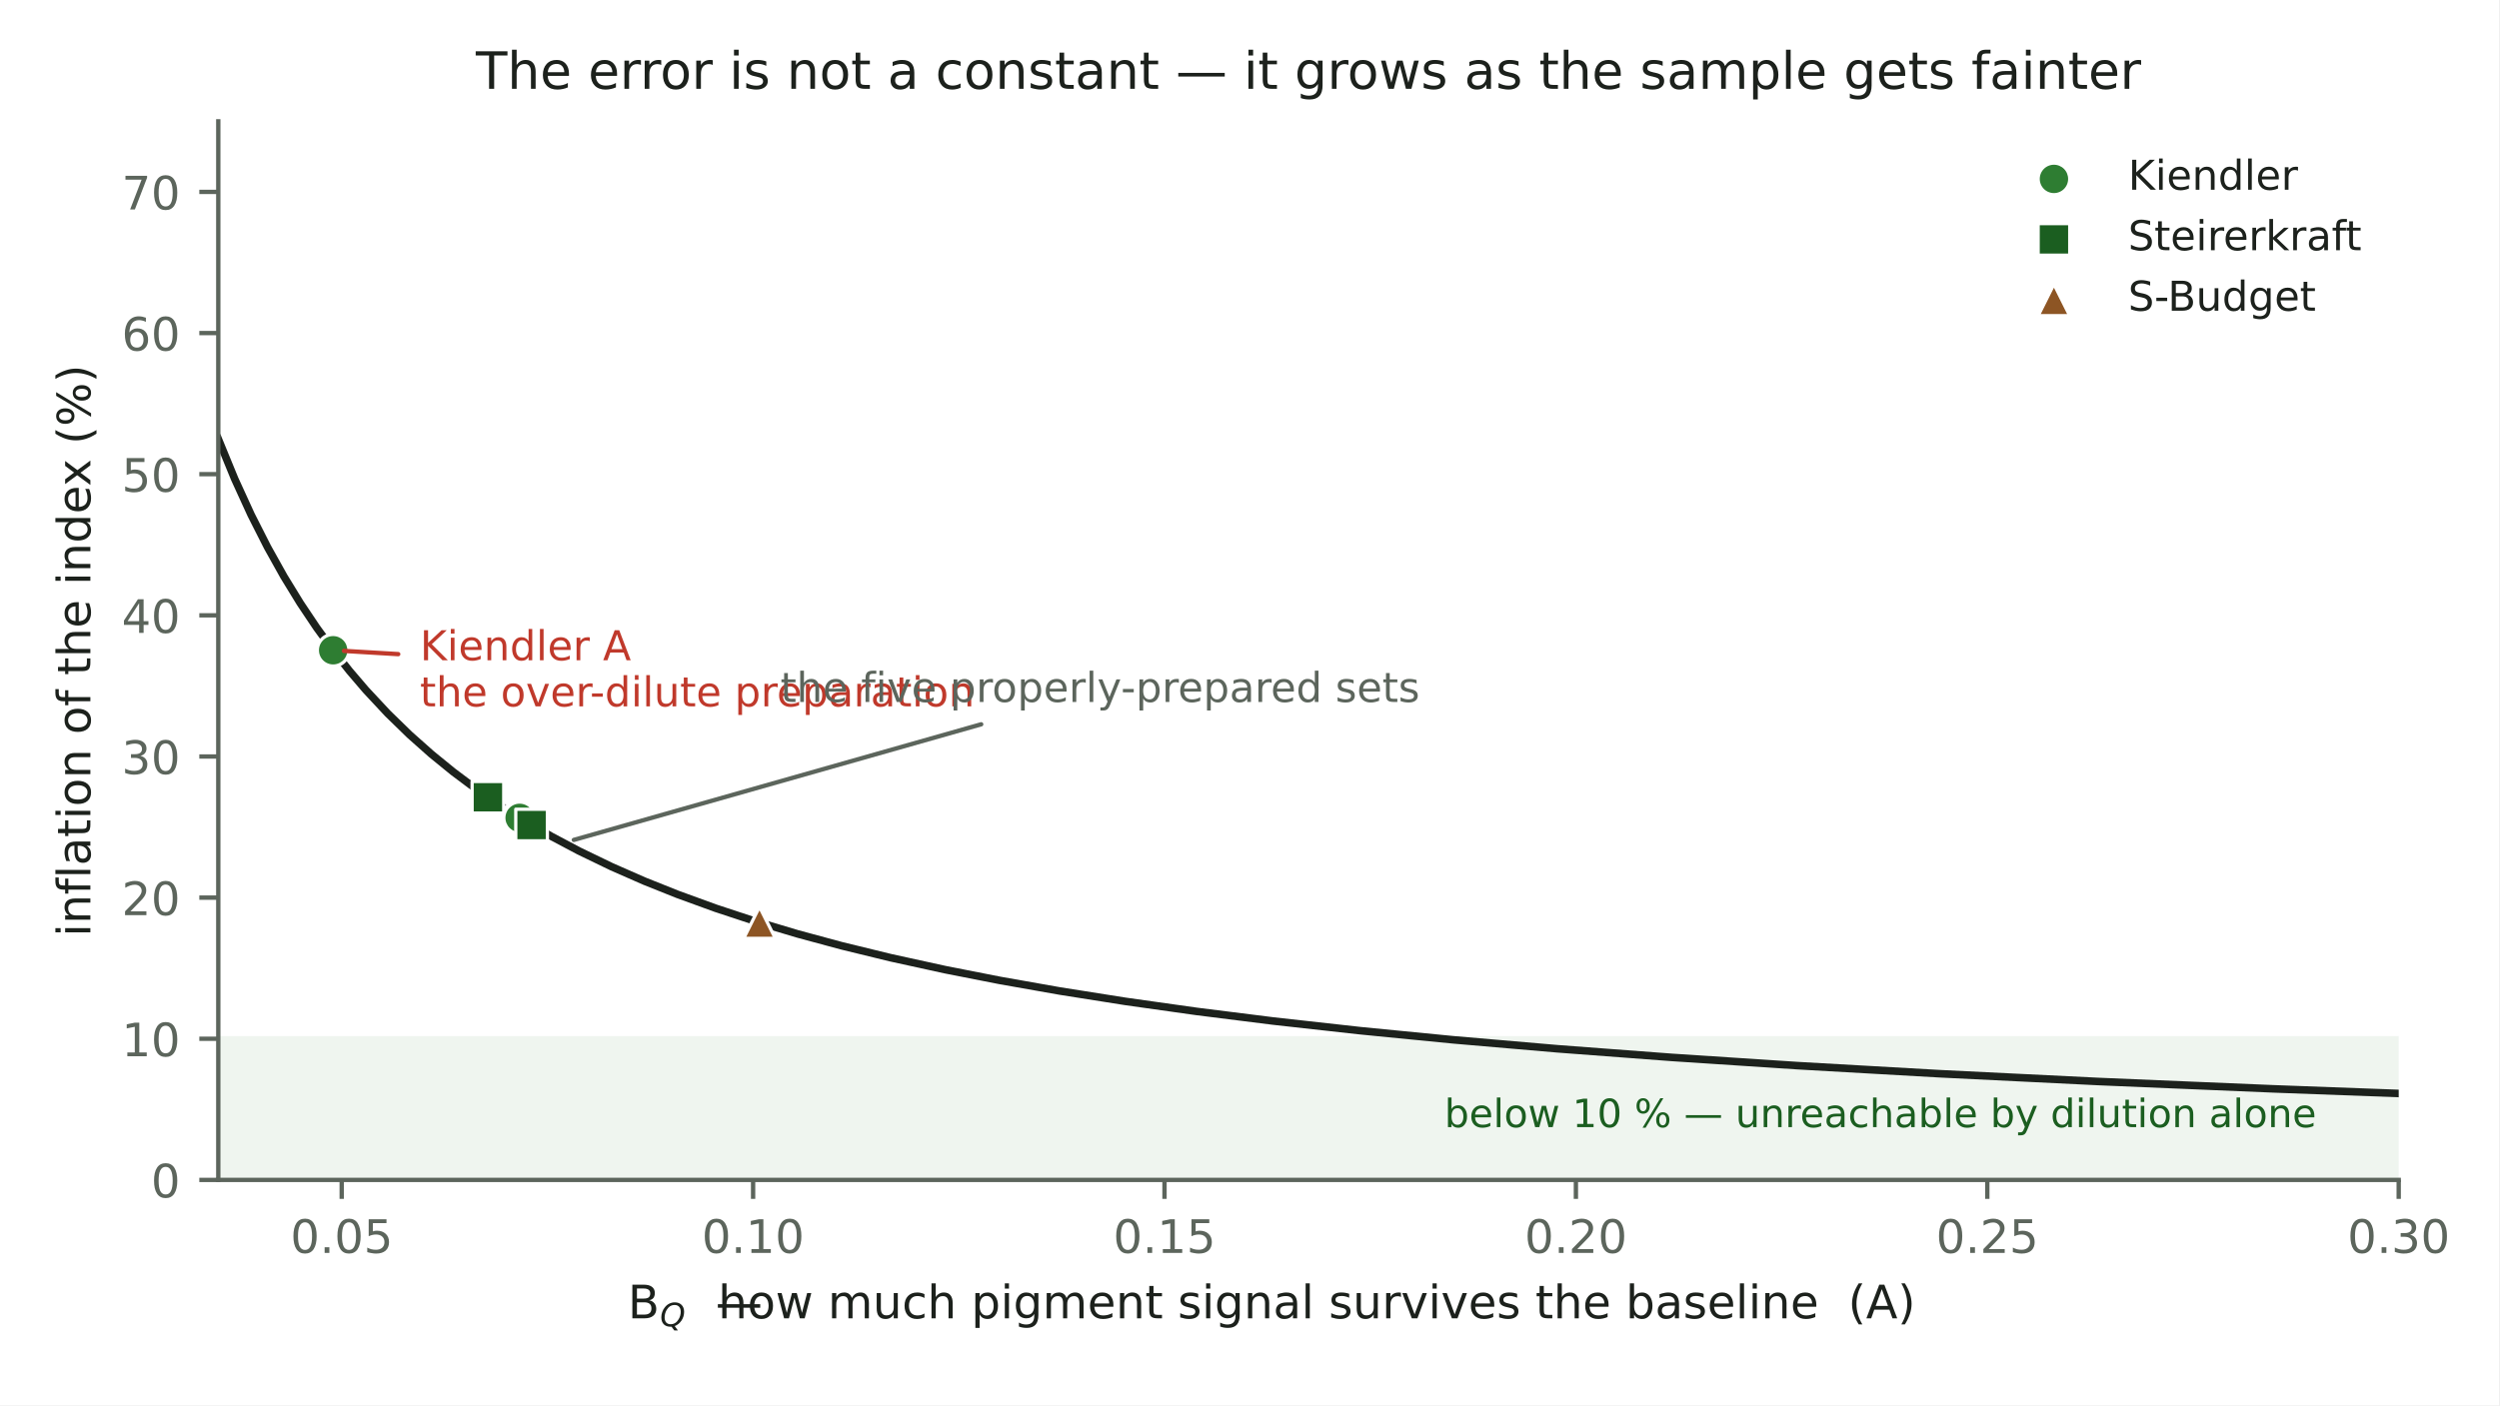
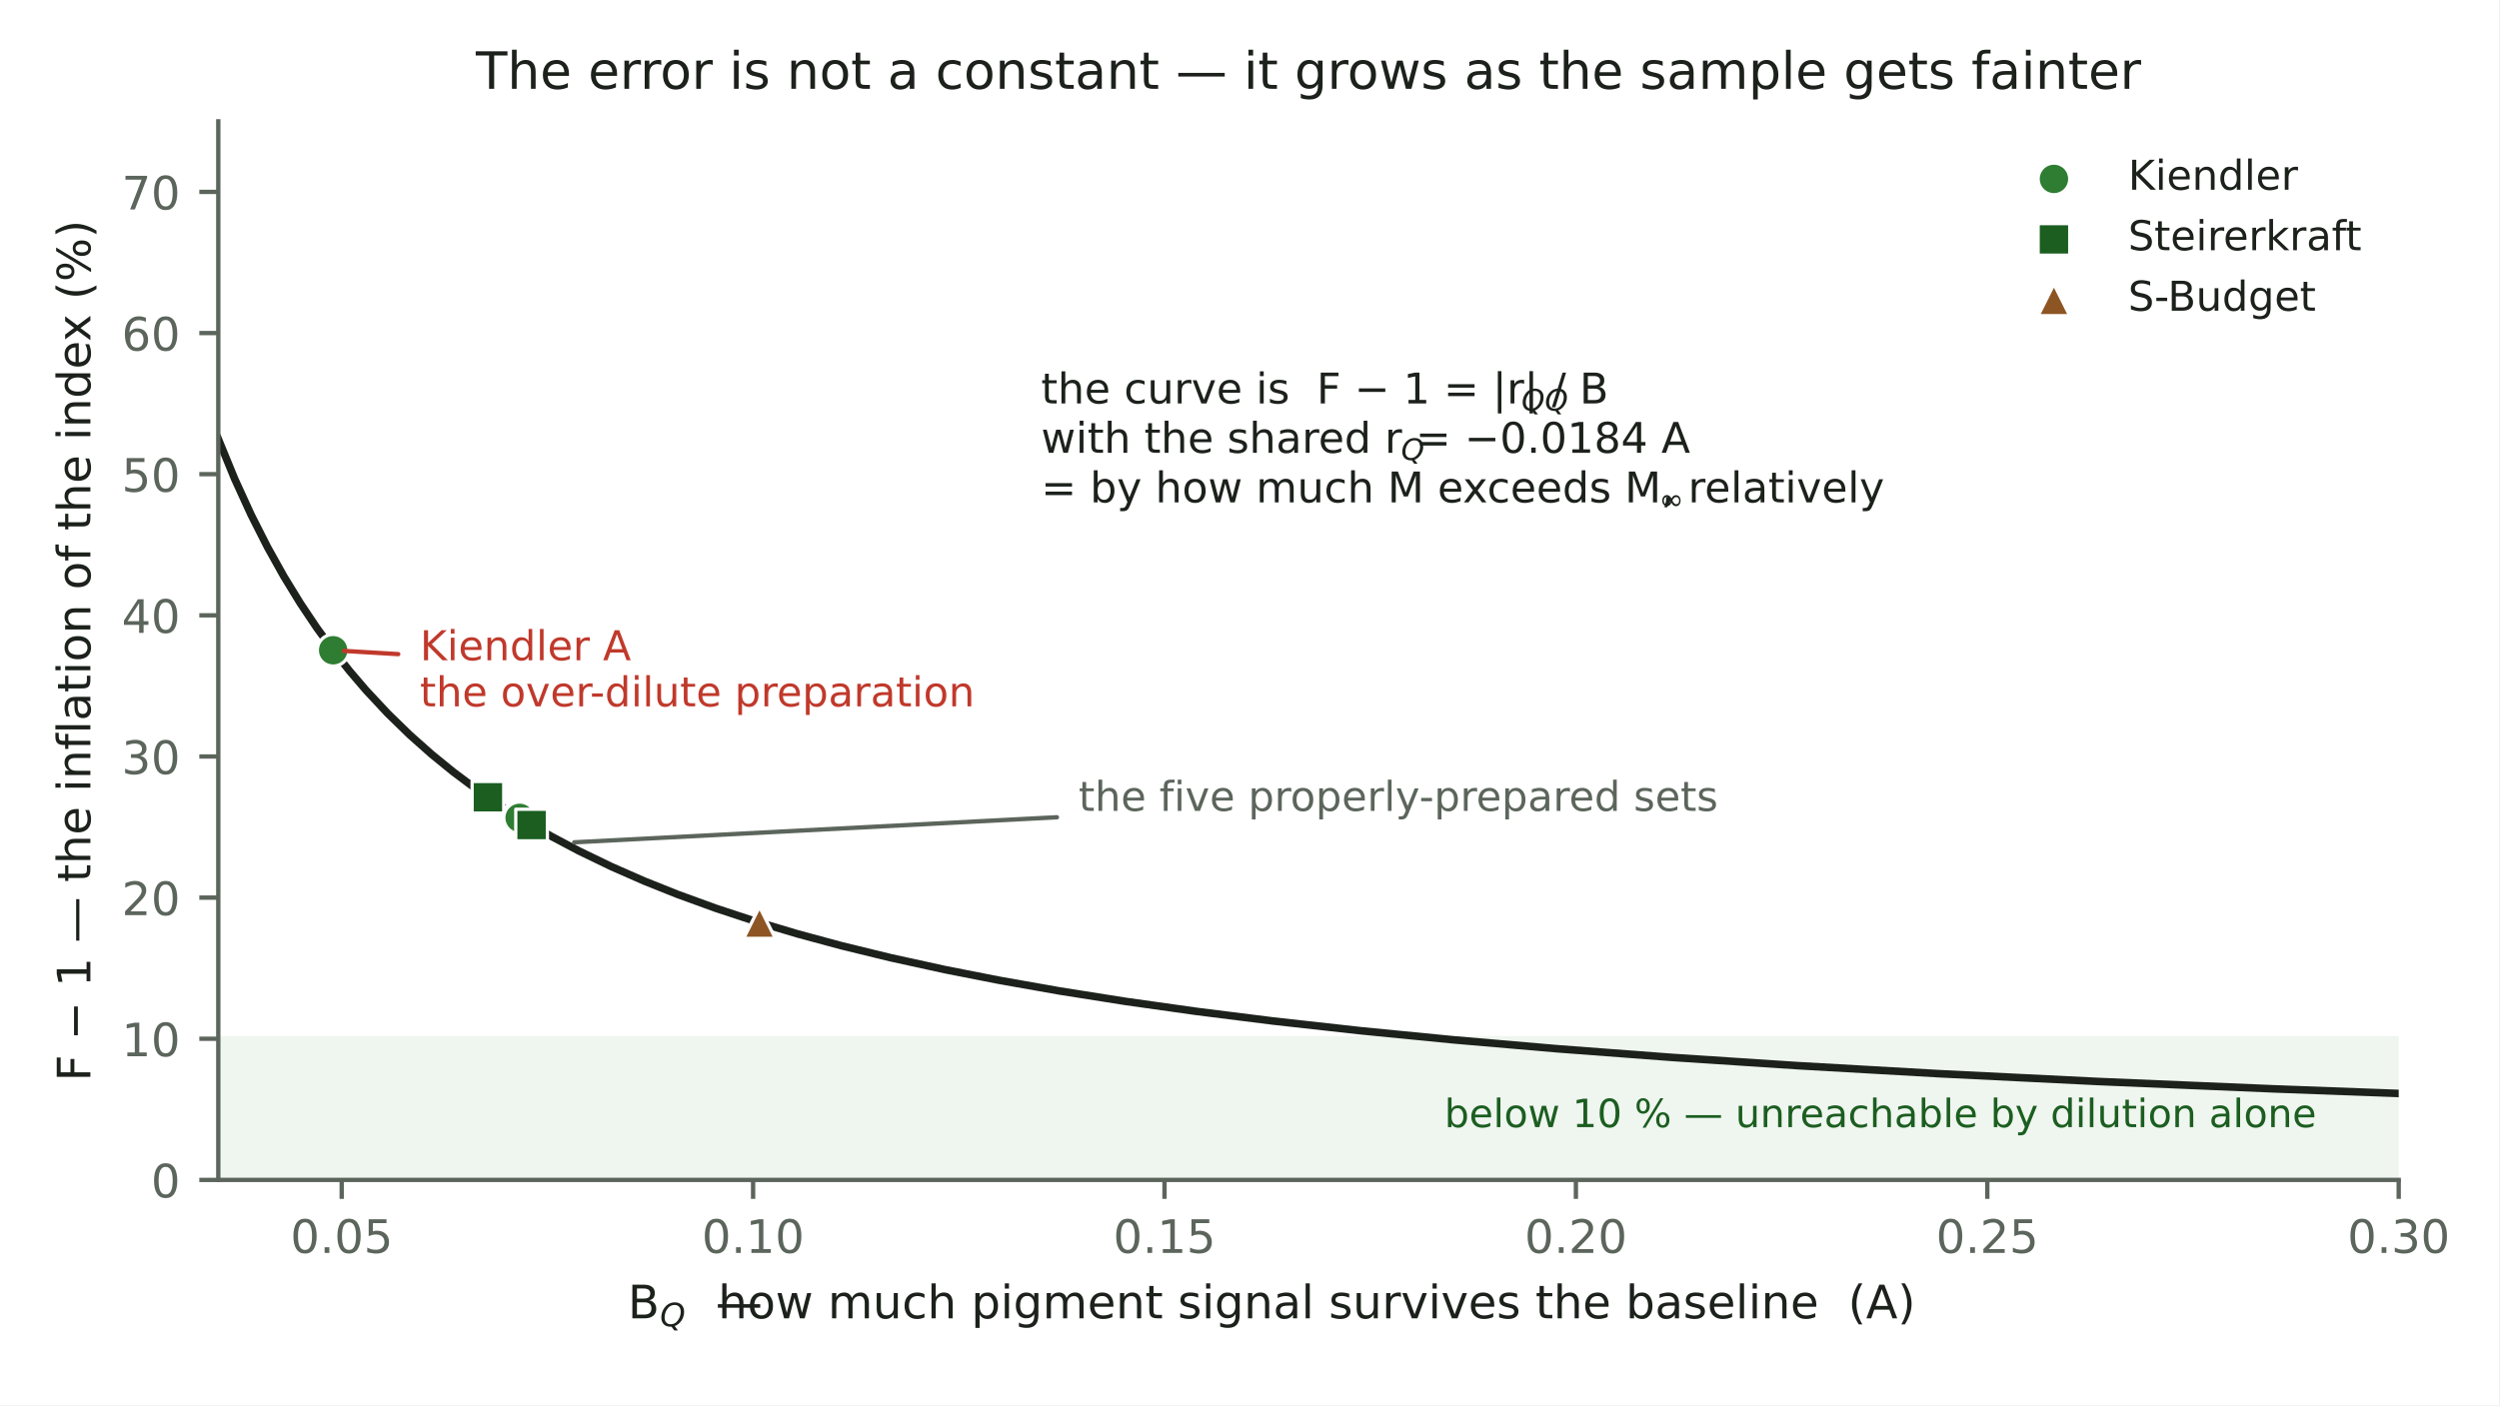
<svg xmlns="http://www.w3.org/2000/svg" xmlns:xlink="http://www.w3.org/1999/xlink" width="460.8pt" height="259.2pt" viewBox="0 0 460.8 259.2" version="1.1">
  <defs>
    <style type="text/css">*{stroke-linejoin: round; stroke-linecap: butt}</style>
  </defs>
  <g id="figure_1">
    <g id="patch_1">
      <path d="M 0 259.2  L 460.8 259.2  L 460.8 0  L 0 0  z " style="fill: #ffffff" />
    </g>
    <g id="axes_1">
      <g id="patch_2">
        <path d="M 40.25 217.636  L 442.305 217.636  L 442.305 22.38  L 40.25 22.38  z " style="fill: #ffffff" />
      </g>
      <g id="patch_3">
-         <path d="M 40.25 217.636  L 40.25 191.602  L 442.305 191.602  L 442.305 217.636  z " clip-path="url(#pfcefb9e7ad)" style="fill: #2e7d32; opacity: 0.08; stroke: #2e7d32; stroke-linejoin: miter" />
+         <path d="M 40.25 217.636  L 40.25 191.602  L 442.305 191.602  L 442.305 217.636  z " clip-path="url(#p11cc2d678d)" style="fill: #2e7d32; opacity: 0.08; stroke: #2e7d32; stroke-linejoin: miter" />
      </g>
      <g id="matplotlib.axis_1">
        <g id="xtick_1">
          <g id="line2d_1">
            <defs>
-               <path id="ma0caec860e" d="M 0 0  L 0 3.5  " style="stroke: #5c655c; stroke-width: 0.8" />
+               <path id="mf5b6834b00" d="M 0 0  L 0 3.5  " style="stroke: #5c655c; stroke-width: 0.8" />
            </defs>
            <g>
-               <use xlink:href="#ma0caec860e" x="63.008" y="217.636" style="fill: #5c655c; stroke: #5c655c; stroke-width: 0.8" />
+               <use xlink:href="#mf5b6834b00" x="63.008" y="217.636" style="fill: #5c655c; stroke: #5c655c; stroke-width: 0.8" />
            </g>
          </g>
          <g id="text_1">
            <text style="fill: #5c655c; font: 8.5px 'DejaVu Sans', 'Bitstream Vera Sans', 'Computer Modern Sans Serif', 'Lucida Grande', 'Verdana', 'Geneva', 'Lucid', 'Arial', 'Helvetica', 'Avant Garde', sans-serif; text-anchor: middle" x="63.008" y="231.095" transform="rotate(-0 63.00783 231.0947)">0.05</text>
          </g>
        </g>
        <g id="xtick_2">
          <g id="line2d_2">
            <g>
-               <use xlink:href="#ma0caec860e" x="138.867" y="217.636" style="fill: #5c655c; stroke: #5c655c; stroke-width: 0.8" />
+               <use xlink:href="#mf5b6834b00" x="138.867" y="217.636" style="fill: #5c655c; stroke: #5c655c; stroke-width: 0.8" />
            </g>
          </g>
          <g id="text_2">
            <text style="fill: #5c655c; font: 8.5px 'DejaVu Sans', 'Bitstream Vera Sans', 'Computer Modern Sans Serif', 'Lucida Grande', 'Verdana', 'Geneva', 'Lucid', 'Arial', 'Helvetica', 'Avant Garde', sans-serif; text-anchor: middle" x="138.867" y="231.095" transform="rotate(-0 138.8673 231.0947)">0.10</text>
          </g>
        </g>
        <g id="xtick_3">
          <g id="line2d_3">
            <g>
-               <use xlink:href="#ma0caec860e" x="214.727" y="217.636" style="fill: #5c655c; stroke: #5c655c; stroke-width: 0.8" />
+               <use xlink:href="#mf5b6834b00" x="214.727" y="217.636" style="fill: #5c655c; stroke: #5c655c; stroke-width: 0.8" />
            </g>
          </g>
          <g id="text_3">
            <text style="fill: #5c655c; font: 8.5px 'DejaVu Sans', 'Bitstream Vera Sans', 'Computer Modern Sans Serif', 'Lucida Grande', 'Verdana', 'Geneva', 'Lucid', 'Arial', 'Helvetica', 'Avant Garde', sans-serif; text-anchor: middle" x="214.727" y="231.095" transform="rotate(-0 214.7267 231.0947)">0.15</text>
          </g>
        </g>
        <g id="xtick_4">
          <g id="line2d_4">
            <g>
-               <use xlink:href="#ma0caec860e" x="290.586" y="217.636" style="fill: #5c655c; stroke: #5c655c; stroke-width: 0.8" />
+               <use xlink:href="#mf5b6834b00" x="290.586" y="217.636" style="fill: #5c655c; stroke: #5c655c; stroke-width: 0.8" />
            </g>
          </g>
          <g id="text_4">
            <text style="fill: #5c655c; font: 8.5px 'DejaVu Sans', 'Bitstream Vera Sans', 'Computer Modern Sans Serif', 'Lucida Grande', 'Verdana', 'Geneva', 'Lucid', 'Arial', 'Helvetica', 'Avant Garde', sans-serif; text-anchor: middle" x="290.586" y="231.095" transform="rotate(-0 290.5861 231.0947)">0.20</text>
          </g>
        </g>
        <g id="xtick_5">
          <g id="line2d_5">
            <g>
-               <use xlink:href="#ma0caec860e" x="366.446" y="217.636" style="fill: #5c655c; stroke: #5c655c; stroke-width: 0.8" />
+               <use xlink:href="#mf5b6834b00" x="366.446" y="217.636" style="fill: #5c655c; stroke: #5c655c; stroke-width: 0.8" />
            </g>
          </g>
          <g id="text_5">
            <text style="fill: #5c655c; font: 8.5px 'DejaVu Sans', 'Bitstream Vera Sans', 'Computer Modern Sans Serif', 'Lucida Grande', 'Verdana', 'Geneva', 'Lucid', 'Arial', 'Helvetica', 'Avant Garde', sans-serif; text-anchor: middle" x="366.446" y="231.095" transform="rotate(-0 366.4456 231.0947)">0.25</text>
          </g>
        </g>
        <g id="xtick_6">
          <g id="line2d_6">
            <g>
-               <use xlink:href="#ma0caec860e" x="442.305" y="217.636" style="fill: #5c655c; stroke: #5c655c; stroke-width: 0.8" />
+               <use xlink:href="#mf5b6834b00" x="442.305" y="217.636" style="fill: #5c655c; stroke: #5c655c; stroke-width: 0.8" />
            </g>
          </g>
          <g id="text_6">
            <text style="fill: #5c655c; font: 8.5px 'DejaVu Sans', 'Bitstream Vera Sans', 'Computer Modern Sans Serif', 'Lucida Grande', 'Verdana', 'Geneva', 'Lucid', 'Arial', 'Helvetica', 'Avant Garde', sans-serif; text-anchor: middle" x="442.305" y="231.095" transform="rotate(-0 442.305 231.0947)">0.30</text>
          </g>
        </g>
        <g id="text_7">
          <g style="fill: #1c211c" transform="translate(115.775 243.3224)">
            <text>
              <tspan style="font: 8.5px 'DejaVu Sans'" x="0 10.847 13.549 24.751 27.453 30.154 35.542 40.742 47.694 50.396 58.676 64.063 68.736 74.124 76.826 82.221 84.583 89.978 98.258 103.488 108.875 112.208 114.91 119.338 121.7 127.095 132.482 137.691 140.053 142.755 147.183 152.57 156.065 161.095 163.457 168.487 173.716 178.145 180.847 184.18 189.567 194.796 197.498 202.894 208.102 212.531 217.76 220.122 222.484 227.871 233.1 235.802 238.504 241.82 247.635" y="-0.156">B    how much pigment signal survives the baseline  (A)</tspan>
              <tspan style="font: oblique 5.95px 'DejaVu Sans'" x="5.917" y="1.32">Q</tspan>
              <tspan style="font: 8.5px 'DejaVu Sans Display'" x="16.251" y="-0.156">—</tspan>
            </text>
          </g>
        </g>
      </g>
      <g id="matplotlib.axis_2">
        <g id="ytick_1">
          <g id="line2d_7">
            <defs>
-               <path id="m0017ff290b" d="M 0 0  L -3.5 0  " style="stroke: #5c655c; stroke-width: 0.8" />
+               <path id="m37590cebf9" d="M 0 0  L -3.5 0  " style="stroke: #5c655c; stroke-width: 0.8" />
            </defs>
            <g>
-               <use xlink:href="#m0017ff290b" x="40.25" y="217.636" style="fill: #5c655c; stroke: #5c655c; stroke-width: 0.8" />
+               <use xlink:href="#m37590cebf9" x="40.25" y="217.636" style="fill: #5c655c; stroke: #5c655c; stroke-width: 0.8" />
            </g>
          </g>
          <g id="text_8">
            <text style="fill: #5c655c; font: 8.5px 'DejaVu Sans', 'Bitstream Vera Sans', 'Computer Modern Sans Serif', 'Lucida Grande', 'Verdana', 'Geneva', 'Lucid', 'Arial', 'Helvetica', 'Avant Garde', sans-serif; text-anchor: end" x="33.25" y="220.865" transform="rotate(-0 33.25 220.8653)">0</text>
          </g>
        </g>
        <g id="ytick_2">
          <g id="line2d_8">
            <g>
-               <use xlink:href="#m0017ff290b" x="40.25" y="191.602" style="fill: #5c655c; stroke: #5c655c; stroke-width: 0.8" />
+               <use xlink:href="#m37590cebf9" x="40.25" y="191.602" style="fill: #5c655c; stroke: #5c655c; stroke-width: 0.8" />
            </g>
          </g>
          <g id="text_9">
            <text style="fill: #5c655c; font: 8.5px 'DejaVu Sans', 'Bitstream Vera Sans', 'Computer Modern Sans Serif', 'Lucida Grande', 'Verdana', 'Geneva', 'Lucid', 'Arial', 'Helvetica', 'Avant Garde', sans-serif; text-anchor: end" x="33.25" y="194.831" transform="rotate(-0 33.25 194.8312)">10</text>
          </g>
        </g>
        <g id="ytick_3">
          <g id="line2d_9">
            <g>
-               <use xlink:href="#m0017ff290b" x="40.25" y="165.568" style="fill: #5c655c; stroke: #5c655c; stroke-width: 0.8" />
+               <use xlink:href="#m37590cebf9" x="40.25" y="165.568" style="fill: #5c655c; stroke: #5c655c; stroke-width: 0.8" />
            </g>
          </g>
          <g id="text_10">
            <text style="fill: #5c655c; font: 8.5px 'DejaVu Sans', 'Bitstream Vera Sans', 'Computer Modern Sans Serif', 'Lucida Grande', 'Verdana', 'Geneva', 'Lucid', 'Arial', 'Helvetica', 'Avant Garde', sans-serif; text-anchor: end" x="33.25" y="168.797" transform="rotate(-0 33.25 168.7971)">20</text>
          </g>
        </g>
        <g id="ytick_4">
          <g id="line2d_10">
            <g>
-               <use xlink:href="#m0017ff290b" x="40.25" y="139.534" style="fill: #5c655c; stroke: #5c655c; stroke-width: 0.8" />
+               <use xlink:href="#m37590cebf9" x="40.25" y="139.534" style="fill: #5c655c; stroke: #5c655c; stroke-width: 0.8" />
            </g>
          </g>
          <g id="text_11">
            <text style="fill: #5c655c; font: 8.5px 'DejaVu Sans', 'Bitstream Vera Sans', 'Computer Modern Sans Serif', 'Lucida Grande', 'Verdana', 'Geneva', 'Lucid', 'Arial', 'Helvetica', 'Avant Garde', sans-serif; text-anchor: end" x="33.25" y="142.763" transform="rotate(-0 33.25 142.7629)">30</text>
          </g>
        </g>
        <g id="ytick_5">
          <g id="line2d_11">
            <g>
-               <use xlink:href="#m0017ff290b" x="40.25" y="113.499" style="fill: #5c655c; stroke: #5c655c; stroke-width: 0.8" />
+               <use xlink:href="#m37590cebf9" x="40.25" y="113.499" style="fill: #5c655c; stroke: #5c655c; stroke-width: 0.8" />
            </g>
          </g>
          <g id="text_12">
            <text style="fill: #5c655c; font: 8.5px 'DejaVu Sans', 'Bitstream Vera Sans', 'Computer Modern Sans Serif', 'Lucida Grande', 'Verdana', 'Geneva', 'Lucid', 'Arial', 'Helvetica', 'Avant Garde', sans-serif; text-anchor: end" x="33.25" y="116.729" transform="rotate(-0 33.25 116.7288)">40</text>
          </g>
        </g>
        <g id="ytick_6">
          <g id="line2d_12">
            <g>
-               <use xlink:href="#m0017ff290b" x="40.25" y="87.465" style="fill: #5c655c; stroke: #5c655c; stroke-width: 0.8" />
+               <use xlink:href="#m37590cebf9" x="40.25" y="87.465" style="fill: #5c655c; stroke: #5c655c; stroke-width: 0.8" />
            </g>
          </g>
          <g id="text_13">
            <text style="fill: #5c655c; font: 8.5px 'DejaVu Sans', 'Bitstream Vera Sans', 'Computer Modern Sans Serif', 'Lucida Grande', 'Verdana', 'Geneva', 'Lucid', 'Arial', 'Helvetica', 'Avant Garde', sans-serif; text-anchor: end" x="33.25" y="90.695" transform="rotate(-0 33.25 90.69467)">50</text>
          </g>
        </g>
        <g id="ytick_7">
          <g id="line2d_13">
            <g>
-               <use xlink:href="#m0017ff290b" x="40.25" y="61.431" style="fill: #5c655c; stroke: #5c655c; stroke-width: 0.8" />
+               <use xlink:href="#m37590cebf9" x="40.25" y="61.431" style="fill: #5c655c; stroke: #5c655c; stroke-width: 0.8" />
            </g>
          </g>
          <g id="text_14">
            <text style="fill: #5c655c; font: 8.5px 'DejaVu Sans', 'Bitstream Vera Sans', 'Computer Modern Sans Serif', 'Lucida Grande', 'Verdana', 'Geneva', 'Lucid', 'Arial', 'Helvetica', 'Avant Garde', sans-serif; text-anchor: end" x="33.25" y="64.661" transform="rotate(-0 33.25 64.66054)">60</text>
          </g>
        </g>
        <g id="ytick_8">
          <g id="line2d_14">
            <g>
-               <use xlink:href="#m0017ff290b" x="40.25" y="35.397" style="fill: #5c655c; stroke: #5c655c; stroke-width: 0.8" />
+               <use xlink:href="#m37590cebf9" x="40.25" y="35.397" style="fill: #5c655c; stroke: #5c655c; stroke-width: 0.8" />
            </g>
          </g>
          <g id="text_15">
            <text style="fill: #5c655c; font: 8.5px 'DejaVu Sans', 'Bitstream Vera Sans', 'Computer Modern Sans Serif', 'Lucida Grande', 'Verdana', 'Geneva', 'Lucid', 'Arial', 'Helvetica', 'Avant Garde', sans-serif; text-anchor: end" x="33.25" y="38.626" transform="rotate(-0 33.25 38.6264)">70</text>
          </g>
        </g>
        <g id="text_16">
-           <text style="fill: #1c211c; font: 8.5px 'DejaVu Sans', 'Bitstream Vera Sans', 'Computer Modern Sans Serif', 'Lucida Grande', 'Verdana', 'Geneva', 'Lucid', 'Arial', 'Helvetica', 'Avant Garde', sans-serif; text-anchor: middle" x="16.666" y="120.008" transform="rotate(-90 16.66602 120.008)">inflation of the index  (%)</text>
+           <text style="fill: #1c211c; font: 8.5px 'DejaVu Sans', 'Bitstream Vera Sans', 'Computer Modern Sans Serif', 'Lucida Grande', 'Verdana', 'Geneva', 'Lucid', 'Arial', 'Helvetica', 'Avant Garde', sans-serif; text-anchor: middle" x="16.666" y="120.008" transform="rotate(-90 16.66602 120.008)">F − 1  —  the inflation of the index  (%)</text>
        </g>
      </g>
      <g id="line2d_15">
-         <path d="M 40.25 80.971  L 43.273 88.332  L 46.296 94.94  L 49.319 100.906  L 52.342 106.319  L 55.365 111.252  L 58.388 115.766  L 61.411 119.913  L 64.434 123.735  L 67.457 127.27  L 71.487 131.589  L 75.518 135.513  L 79.549 139.096  L 83.579 142.378  L 87.61 145.398  L 91.64 148.184  L 96.679 151.379  L 101.717 154.293  L 106.755 156.961  L 112.801 159.88  L 118.847 162.532  L 124.893 164.95  L 131.947 167.517  L 139 169.845  L 147.062 172.254  L 155.123 174.432  L 164.192 176.645  L 174.268 178.853  L 184.345 180.834  L 195.429 182.793  L 207.521 184.705  L 220.621 186.552  L 234.728 188.324  L 250.85 190.116  L 267.98 191.794  L 287.126 193.444  L 308.287 195.038  L 331.463 196.559  L 357.662 198.049  L 386.884 199.481  L 419.129 200.836  L 442.305 201.692  L 442.305 201.692  " clip-path="url(#pfcefb9e7ad)" style="fill: none; stroke: #1c211c; stroke-width: 1.4; stroke-linecap: square" />
+         <path d="M 40.25 80.971  L 43.273 88.332  L 46.296 94.94  L 49.319 100.906  L 52.342 106.319  L 55.365 111.252  L 58.388 115.766  L 61.411 119.913  L 64.434 123.735  L 67.457 127.27  L 71.487 131.589  L 75.518 135.513  L 79.549 139.096  L 83.579 142.378  L 87.61 145.398  L 91.64 148.184  L 96.679 151.379  L 101.717 154.293  L 106.755 156.961  L 112.801 159.88  L 118.847 162.532  L 124.893 164.95  L 131.947 167.517  L 139 169.845  L 147.062 172.254  L 155.123 174.432  L 164.192 176.645  L 174.268 178.853  L 184.345 180.834  L 195.429 182.793  L 207.521 184.705  L 220.621 186.552  L 234.728 188.324  L 250.85 190.116  L 267.98 191.794  L 287.126 193.444  L 308.287 195.038  L 331.463 196.559  L 357.662 198.049  L 386.884 199.481  L 419.129 200.836  L 442.305 201.692  L 442.305 201.692  " clip-path="url(#p11cc2d678d)" style="fill: none; stroke: #1c211c; stroke-width: 1.4; stroke-linecap: square" />
      </g>
      <g id="patch_4">
        <path d="M 40.25 217.636  L 40.25 22.38  " style="fill: none; stroke: #5c655c; stroke-width: 0.8; stroke-linejoin: miter; stroke-linecap: square" />
      </g>
      <g id="patch_5">
        <path d="M 40.25 217.636  L 442.305 217.636  " style="fill: none; stroke: #5c655c; stroke-width: 0.8; stroke-linejoin: miter; stroke-linecap: square" />
      </g>
      <g id="PathCollection_1">
        <defs>
-           <path id="m1ea63e38cb" d="M 0 2.915  C 0.773 2.915 1.515 2.608 2.062 2.062  C 2.608 1.515 2.915 0.773 2.915 0  C 2.915 -0.773 2.608 -1.515 2.062 -2.062  C 1.515 -2.608 0.773 -2.915 0 -2.915  C -0.773 -2.915 -1.515 -2.608 -2.062 -2.062  C -2.608 -1.515 -2.915 -0.773 -2.915 0  C -2.915 0.773 -2.608 1.515 -2.062 2.062  C -1.515 2.608 -0.773 2.915 0 2.915  z " style="stroke: #ffffff; stroke-width: 0.6" />
+           <path id="mfef6bc5682" d="M 0 2.915  C 0.773 2.915 1.515 2.608 2.062 2.062  C 2.608 1.515 2.915 0.773 2.915 0  C 2.915 -0.773 2.608 -1.515 2.062 -2.062  C 1.515 -2.608 0.773 -2.915 0 -2.915  C -0.773 -2.915 -1.515 -2.608 -2.062 -2.062  C -2.608 -1.515 -2.915 -0.773 -2.915 0  C -2.915 0.773 -2.608 1.515 -2.062 2.062  C -1.515 2.608 -0.773 2.915 0 2.915  z " style="stroke: #ffffff; stroke-width: 0.6" />
        </defs>
-         <g clip-path="url(#pfcefb9e7ad)">
-           <use xlink:href="#m1ea63e38cb" x="61.431" y="119.94" style="fill: #2e7d32; stroke: #ffffff; stroke-width: 0.6" />
+         <g clip-path="url(#p11cc2d678d)">
+           <use xlink:href="#mfef6bc5682" x="61.431" y="119.94" style="fill: #2e7d32; stroke: #ffffff; stroke-width: 0.6" />
        </g>
      </g>
      <g id="PathCollection_2">
-         <g clip-path="url(#pfcefb9e7ad)">
-           <use xlink:href="#m1ea63e38cb" x="95.585" y="150.711" style="fill: #2e7d32; stroke: #ffffff; stroke-width: 0.6" />
+         <g clip-path="url(#p11cc2d678d)">
+           <use xlink:href="#mfef6bc5682" x="95.585" y="150.711" style="fill: #2e7d32; stroke: #ffffff; stroke-width: 0.6" />
        </g>
      </g>
      <g id="PathCollection_3">
-         <g clip-path="url(#pfcefb9e7ad)">
-           <use xlink:href="#m1ea63e38cb" x="95.817" y="150.854" style="fill: #2e7d32; stroke: #ffffff; stroke-width: 0.6" />
+         <g clip-path="url(#p11cc2d678d)">
+           <use xlink:href="#mfef6bc5682" x="95.817" y="150.854" style="fill: #2e7d32; stroke: #ffffff; stroke-width: 0.6" />
        </g>
      </g>
      <g id="PathCollection_4">
        <defs>
-           <path id="m5b381b2ef6" d="M -2.915 2.915  L 2.915 2.915  L 2.915 -2.915  L -2.915 -2.915  z " style="stroke: #ffffff; stroke-width: 0.6" />
+           <path id="madcdf3077f" d="M -2.915 2.915  L 2.915 2.915  L 2.915 -2.915  L -2.915 -2.915  z " style="stroke: #ffffff; stroke-width: 0.6" />
        </defs>
-         <g clip-path="url(#pfcefb9e7ad)">
-           <use xlink:href="#m5b381b2ef6" x="89.969" y="147.055" style="fill: #1b5e20; stroke: #ffffff; stroke-width: 0.6" />
+         <g clip-path="url(#p11cc2d678d)">
+           <use xlink:href="#madcdf3077f" x="89.969" y="147.055" style="fill: #1b5e20; stroke: #ffffff; stroke-width: 0.6" />
        </g>
      </g>
      <g id="PathCollection_5">
-         <g clip-path="url(#pfcefb9e7ad)">
-           <use xlink:href="#m5b381b2ef6" x="98.019" y="152.18" style="fill: #1b5e20; stroke: #ffffff; stroke-width: 0.6" />
+         <g clip-path="url(#p11cc2d678d)">
+           <use xlink:href="#madcdf3077f" x="98.019" y="152.18" style="fill: #1b5e20; stroke: #ffffff; stroke-width: 0.6" />
        </g>
      </g>
      <g id="PathCollection_6">
        <defs>
-           <path id="mc3277d1025" d="M 0 -2.915  L -2.915 2.915  L 2.915 2.915  z " style="stroke: #ffffff; stroke-width: 0.6" />
+           <path id="md11f65758a" d="M 0 -2.915  L -2.915 2.915  L 2.915 2.915  z " style="stroke: #ffffff; stroke-width: 0.6" />
        </defs>
-         <g clip-path="url(#pfcefb9e7ad)">
-           <use xlink:href="#mc3277d1025" x="140.046" y="170.172" style="fill: #8d5524; stroke: #ffffff; stroke-width: 0.6" />
+         <g clip-path="url(#p11cc2d678d)">
+           <use xlink:href="#md11f65758a" x="140.046" y="170.172" style="fill: #8d5524; stroke: #ffffff; stroke-width: 0.6" />
        </g>
      </g>
      <g id="patch_6">
        <path d="M 73.429 120.654  Q 68.427 120.356 63.426 120.058  " style="fill: none; stroke: #c0392b; stroke-width: 0.8; stroke-linecap: round" />
      </g>
      <g id="text_17">
        <text style="fill: #c0392b; font: 7.6px 'DejaVu Sans', 'Bitstream Vera Sans', 'Computer Modern Sans Serif', 'Lucida Grande', 'Verdana', 'Geneva', 'Lucid', 'Arial', 'Helvetica', 'Avant Garde', sans-serif" transform="translate(77.43113 121.7816)">Kiendler A</text>
        <text style="fill: #c0392b; font: 7.6px 'DejaVu Sans', 'Bitstream Vera Sans', 'Computer Modern Sans Serif', 'Lucida Grande', 'Verdana', 'Geneva', 'Lucid', 'Arial', 'Helvetica', 'Avant Garde', sans-serif" transform="translate(77.43113 130.2919)">the over-dilute preparation</text>
      </g>
      <g id="patch_7">
-         <path d="M 180.925 133.597  Q 143.368 144.261 105.81 154.924  " style="fill: none; stroke: #5c655c; stroke-width: 0.8; stroke-linecap: round" />
+         <path d="M 194.888 150.742  Q 150.386 153.054 105.884 155.367  " style="fill: none; stroke: #5c655c; stroke-width: 0.8; stroke-linecap: round" />
      </g>
      <g id="text_18">
-         <text style="fill: #5c655c; font: 7.6px 'DejaVu Sans', 'Bitstream Vera Sans', 'Computer Modern Sans Serif', 'Lucida Grande', 'Verdana', 'Geneva', 'Lucid', 'Arial', 'Helvetica', 'Avant Garde', sans-serif; text-anchor: start" x="143.887" y="129.47" transform="rotate(-0 143.8872 129.4703)">the five properly-prepared sets</text>
+         <text style="fill: #5c655c; font: 7.6px 'DejaVu Sans', 'Bitstream Vera Sans', 'Computer Modern Sans Serif', 'Lucida Grande', 'Verdana', 'Geneva', 'Lucid', 'Arial', 'Helvetica', 'Avant Garde', sans-serif; text-anchor: start" x="198.887" y="149.567" transform="rotate(-0 198.8872 149.5674)">the five properly-prepared sets</text>
      </g>
      <g id="text_19">
        <text style="fill: #1b5e20; font: 7.2px 'DejaVu Sans', 'Bitstream Vera Sans', 'Computer Modern Sans Serif', 'Lucida Grande', 'Verdana', 'Geneva', 'Lucid', 'Arial', 'Helvetica', 'Avant Garde', sans-serif; text-anchor: end" x="427.133" y="207.907" transform="rotate(-0 427.1331 207.9074)">below 10 % — unreachable by dilution alone</text>
      </g>
      <g id="text_20">
+         <g style="fill: #1c211c" transform="translate(191.9689 75.30091)">
+           <text>
+             <tspan style="font: 7.8px 'DejaVu Sans'" x="0 3.039 7.951 12.719 15.182 19.443 24.355 27.541 32.128 36.896 39.359 41.512 45.55 48.014 50.477 54.935 57.398 63.892 66.356 71.286 73.75 80.244 82.707 85.318 93.07 95.681 98.144 100.755 103.219" y="-0.891">the curve is  F − 1 = |r| / B</tspan>
+             <tspan style="font: oblique 5.46px 'DejaVu Sans'" x="88.581 108.612" y="0.422">QQ</tspan>
+           </text>
+         </g>
+         <g style="fill: #1c211c" transform="translate(191.9689 84.44251)">
+           <text>
+             <tspan style="font: 7.8px 'DejaVu Sans'" x="0 6.339 8.492 11.53 16.442 18.906 21.944 26.856 31.624 34.088 38.126 43.037 47.787 50.973 55.741 60.66 63.124 70.876 73.339 79.833 82.296 88.79 93.721 96.184 101.115 106.046 110.977 115.907 118.371" y="-0.922">with the shared r = −0.0184 A</tspan>
+             <tspan style="font: oblique 5.46px 'DejaVu Sans'" x="66.387" y="0.391">Q</tspan>
+           </text>
+         </g>
+         <g style="fill: #1c211c" transform="translate(191.9689 93.58411)">
+           <text>
+             <tspan style="font: 7.8px 'DejaVu Sans'" x="0 6.494 8.957 13.877 18.463 20.927 25.838 30.58 36.918 39.382 46.931 51.843 56.104 61.016 63.48 70.166 72.63 77.398 81.984 86.245 91.013 95.781 100.701 104.739 107.202 118.703 121.167 123.63 126.816 131.584 133.738 138.487 141.525 143.679 148.265 153.033 155.186" y="-0.922">= by how much M exceeds M, relatively</tspan>
+             <tspan style="font: 5.46px 'DejaVu Sans'" x="113.965" y="0.391">∞</tspan>
+           </text>
+         </g>
+       </g>
+       <g id="text_21">
        <text style="fill: #1c211c; font: 9.5px 'DejaVu Sans', 'Bitstream Vera Sans', 'Computer Modern Sans Serif', 'Lucida Grande', 'Verdana', 'Geneva', 'Lucid', 'Arial', 'Helvetica', 'Avant Garde', sans-serif; text-anchor: middle" x="241.278" y="16.38" transform="rotate(-0 241.2775 16.38)">The error is not a constant — it grows as the sample gets fainter</text>
      </g>
      <g id="legend_1">
        <g id="PathCollection_7">
          <g>
-             <use xlink:href="#m1ea63e38cb" x="378.735" y="33" style="fill: #2e7d32; stroke: #ffffff; stroke-width: 0.6" />
-           </g>
-         </g>
-         <g id="text_21">
+             <use xlink:href="#mfef6bc5682" x="378.735" y="33" style="fill: #2e7d32; stroke: #ffffff; stroke-width: 0.6" />
+           </g>
+         </g>
+         <g id="text_22">
          <text style="fill: #1c211c; font: 7.6px 'DejaVu Sans', 'Bitstream Vera Sans', 'Computer Modern Sans Serif', 'Lucida Grande', 'Verdana', 'Geneva', 'Lucid', 'Arial', 'Helvetica', 'Avant Garde', sans-serif; text-anchor: start" x="392.415" y="34.995" transform="rotate(-0 392.4146 34.99481)">Kiendler</text>
        </g>
        <g id="PathCollection_8">
          <g>
-             <use xlink:href="#m5b381b2ef6" x="378.735" y="44.155" style="fill: #1b5e20; stroke: #ffffff; stroke-width: 0.6" />
-           </g>
-         </g>
-         <g id="text_22">
+             <use xlink:href="#madcdf3077f" x="378.735" y="44.155" style="fill: #1b5e20; stroke: #ffffff; stroke-width: 0.6" />
+           </g>
+         </g>
+         <g id="text_23">
          <text style="fill: #1c211c; font: 7.6px 'DejaVu Sans', 'Bitstream Vera Sans', 'Computer Modern Sans Serif', 'Lucida Grande', 'Verdana', 'Geneva', 'Lucid', 'Arial', 'Helvetica', 'Avant Garde', sans-serif; text-anchor: start" x="392.415" y="46.15" transform="rotate(-0 392.4146 46.15019)">Steirerkraft</text>
        </g>
        <g id="PathCollection_9">
          <g>
-             <use xlink:href="#mc3277d1025" x="378.735" y="55.311" style="fill: #8d5524; stroke: #ffffff; stroke-width: 0.6" />
-           </g>
-         </g>
-         <g id="text_23">
+             <use xlink:href="#md11f65758a" x="378.735" y="55.311" style="fill: #8d5524; stroke: #ffffff; stroke-width: 0.6" />
+           </g>
+         </g>
+         <g id="text_24">
          <text style="fill: #1c211c; font: 7.6px 'DejaVu Sans', 'Bitstream Vera Sans', 'Computer Modern Sans Serif', 'Lucida Grande', 'Verdana', 'Geneva', 'Lucid', 'Arial', 'Helvetica', 'Avant Garde', sans-serif; text-anchor: start" x="392.415" y="57.306" transform="rotate(-0 392.4146 57.30556)">S-Budget</text>
        </g>
      </g>
    </g>
  </g>
  <defs>
-     <clipPath id="pfcefb9e7ad">
+     <clipPath id="p11cc2d678d">
      <rect x="40.25" y="22.38" width="402.055" height="195.256" />
    </clipPath>
  </defs>
</svg>
